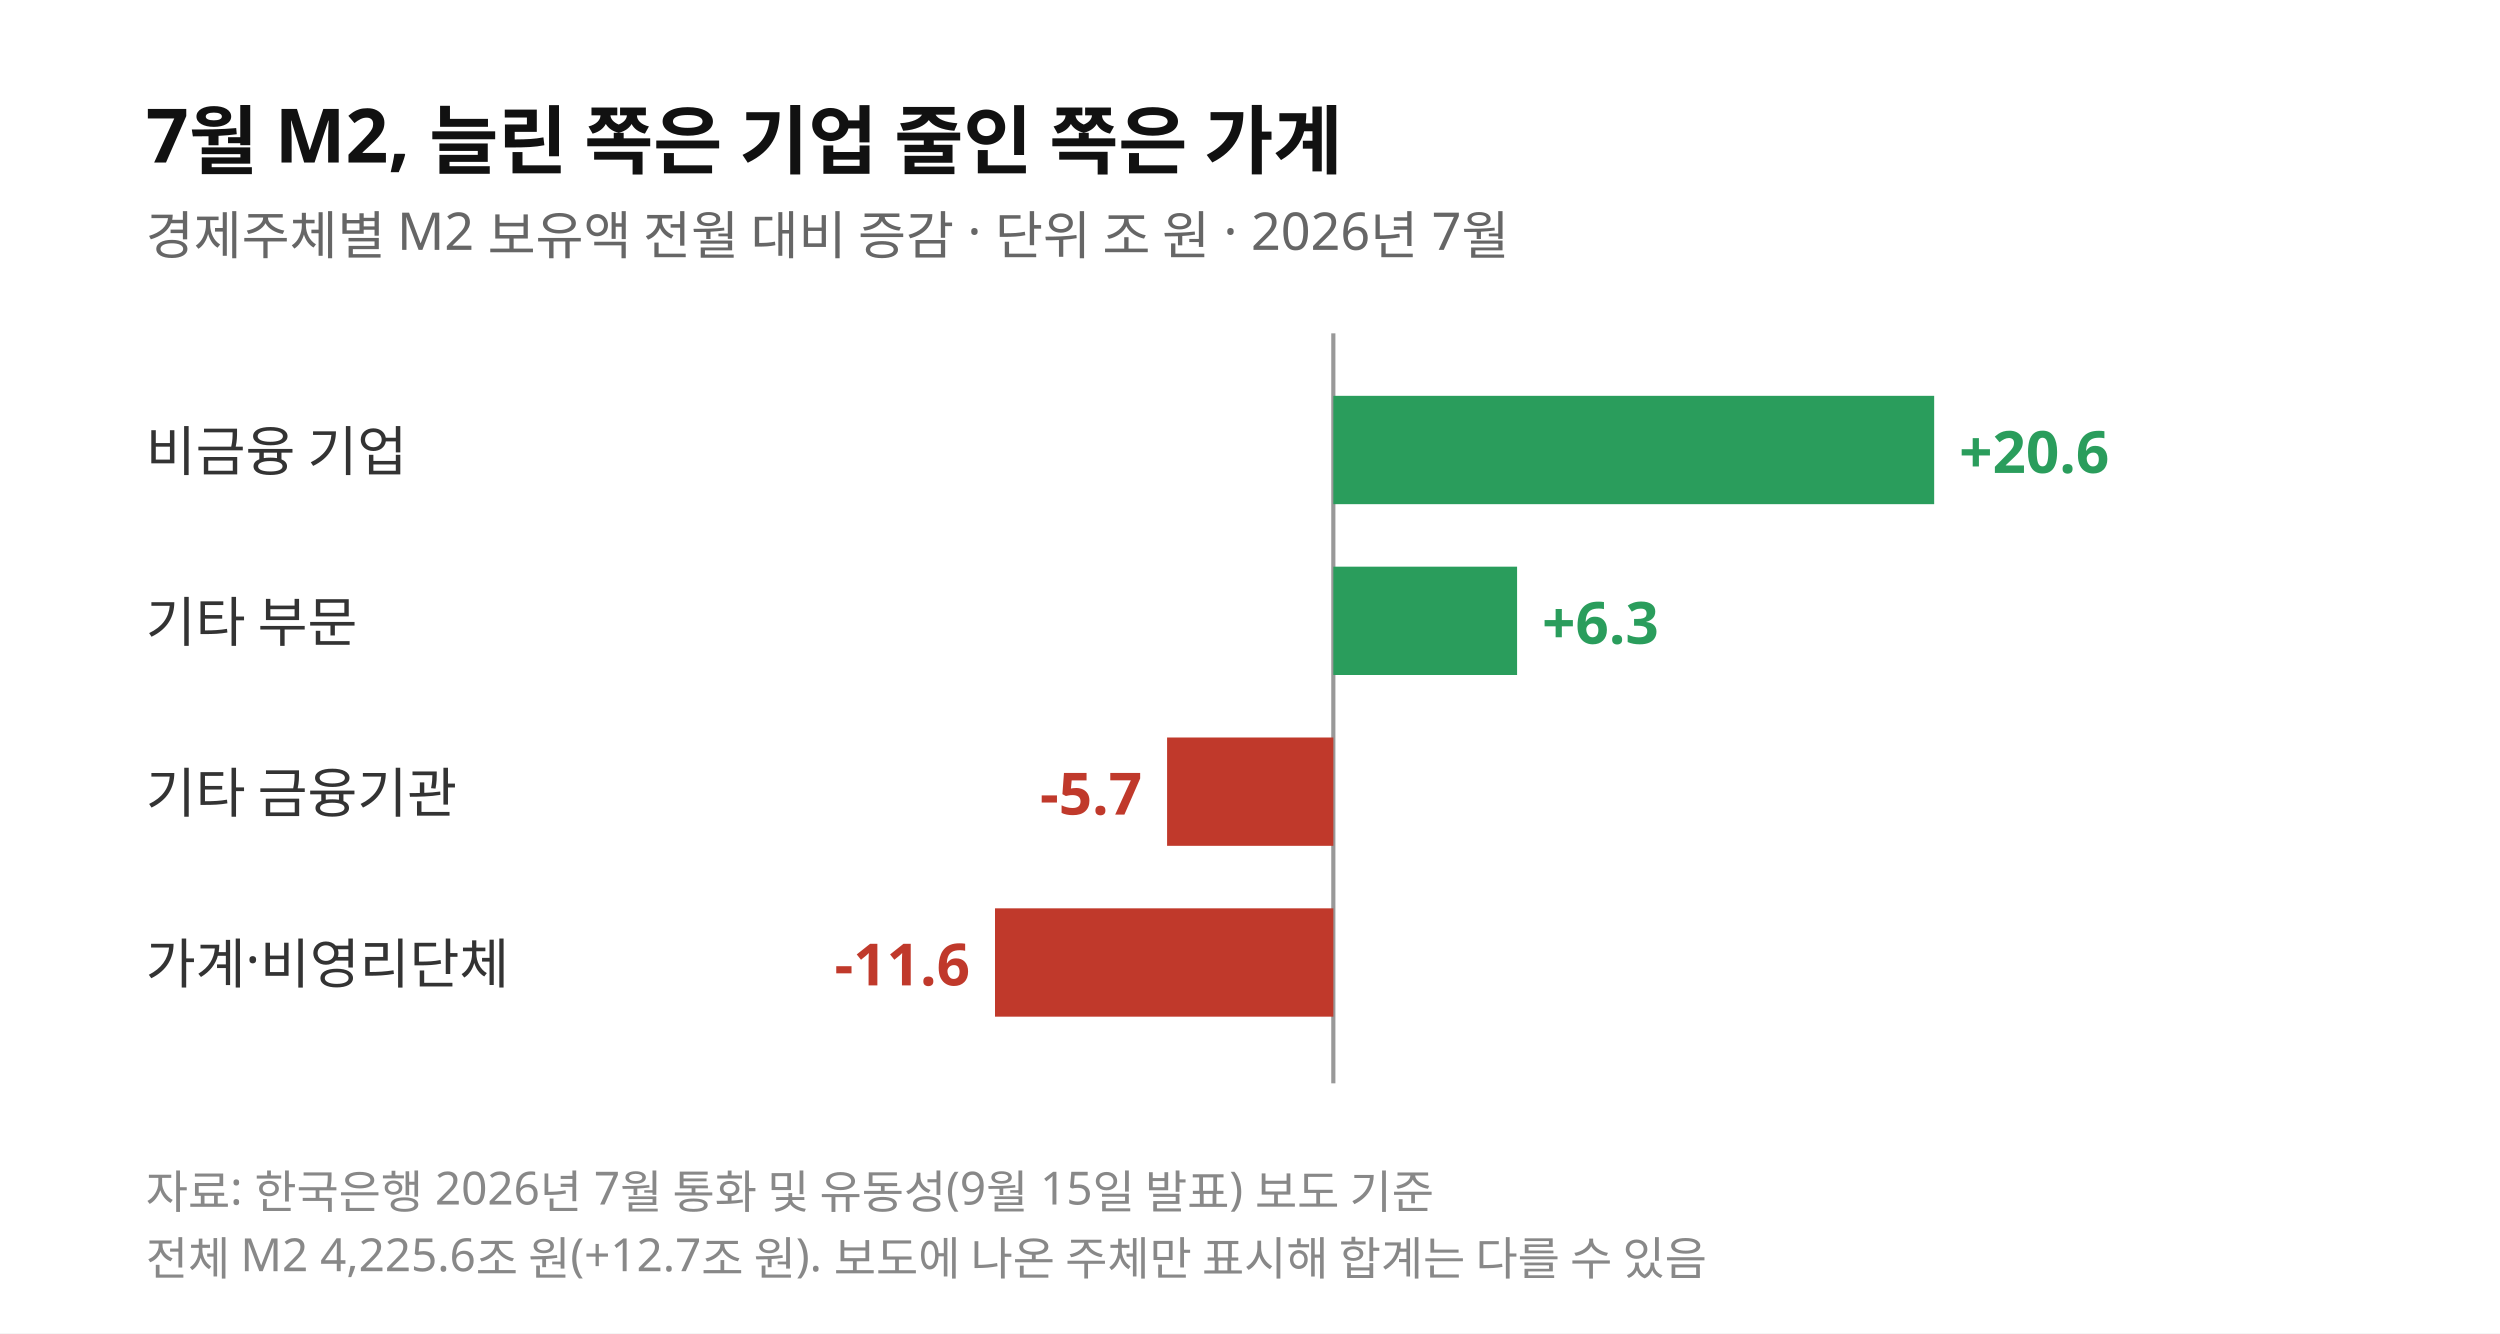
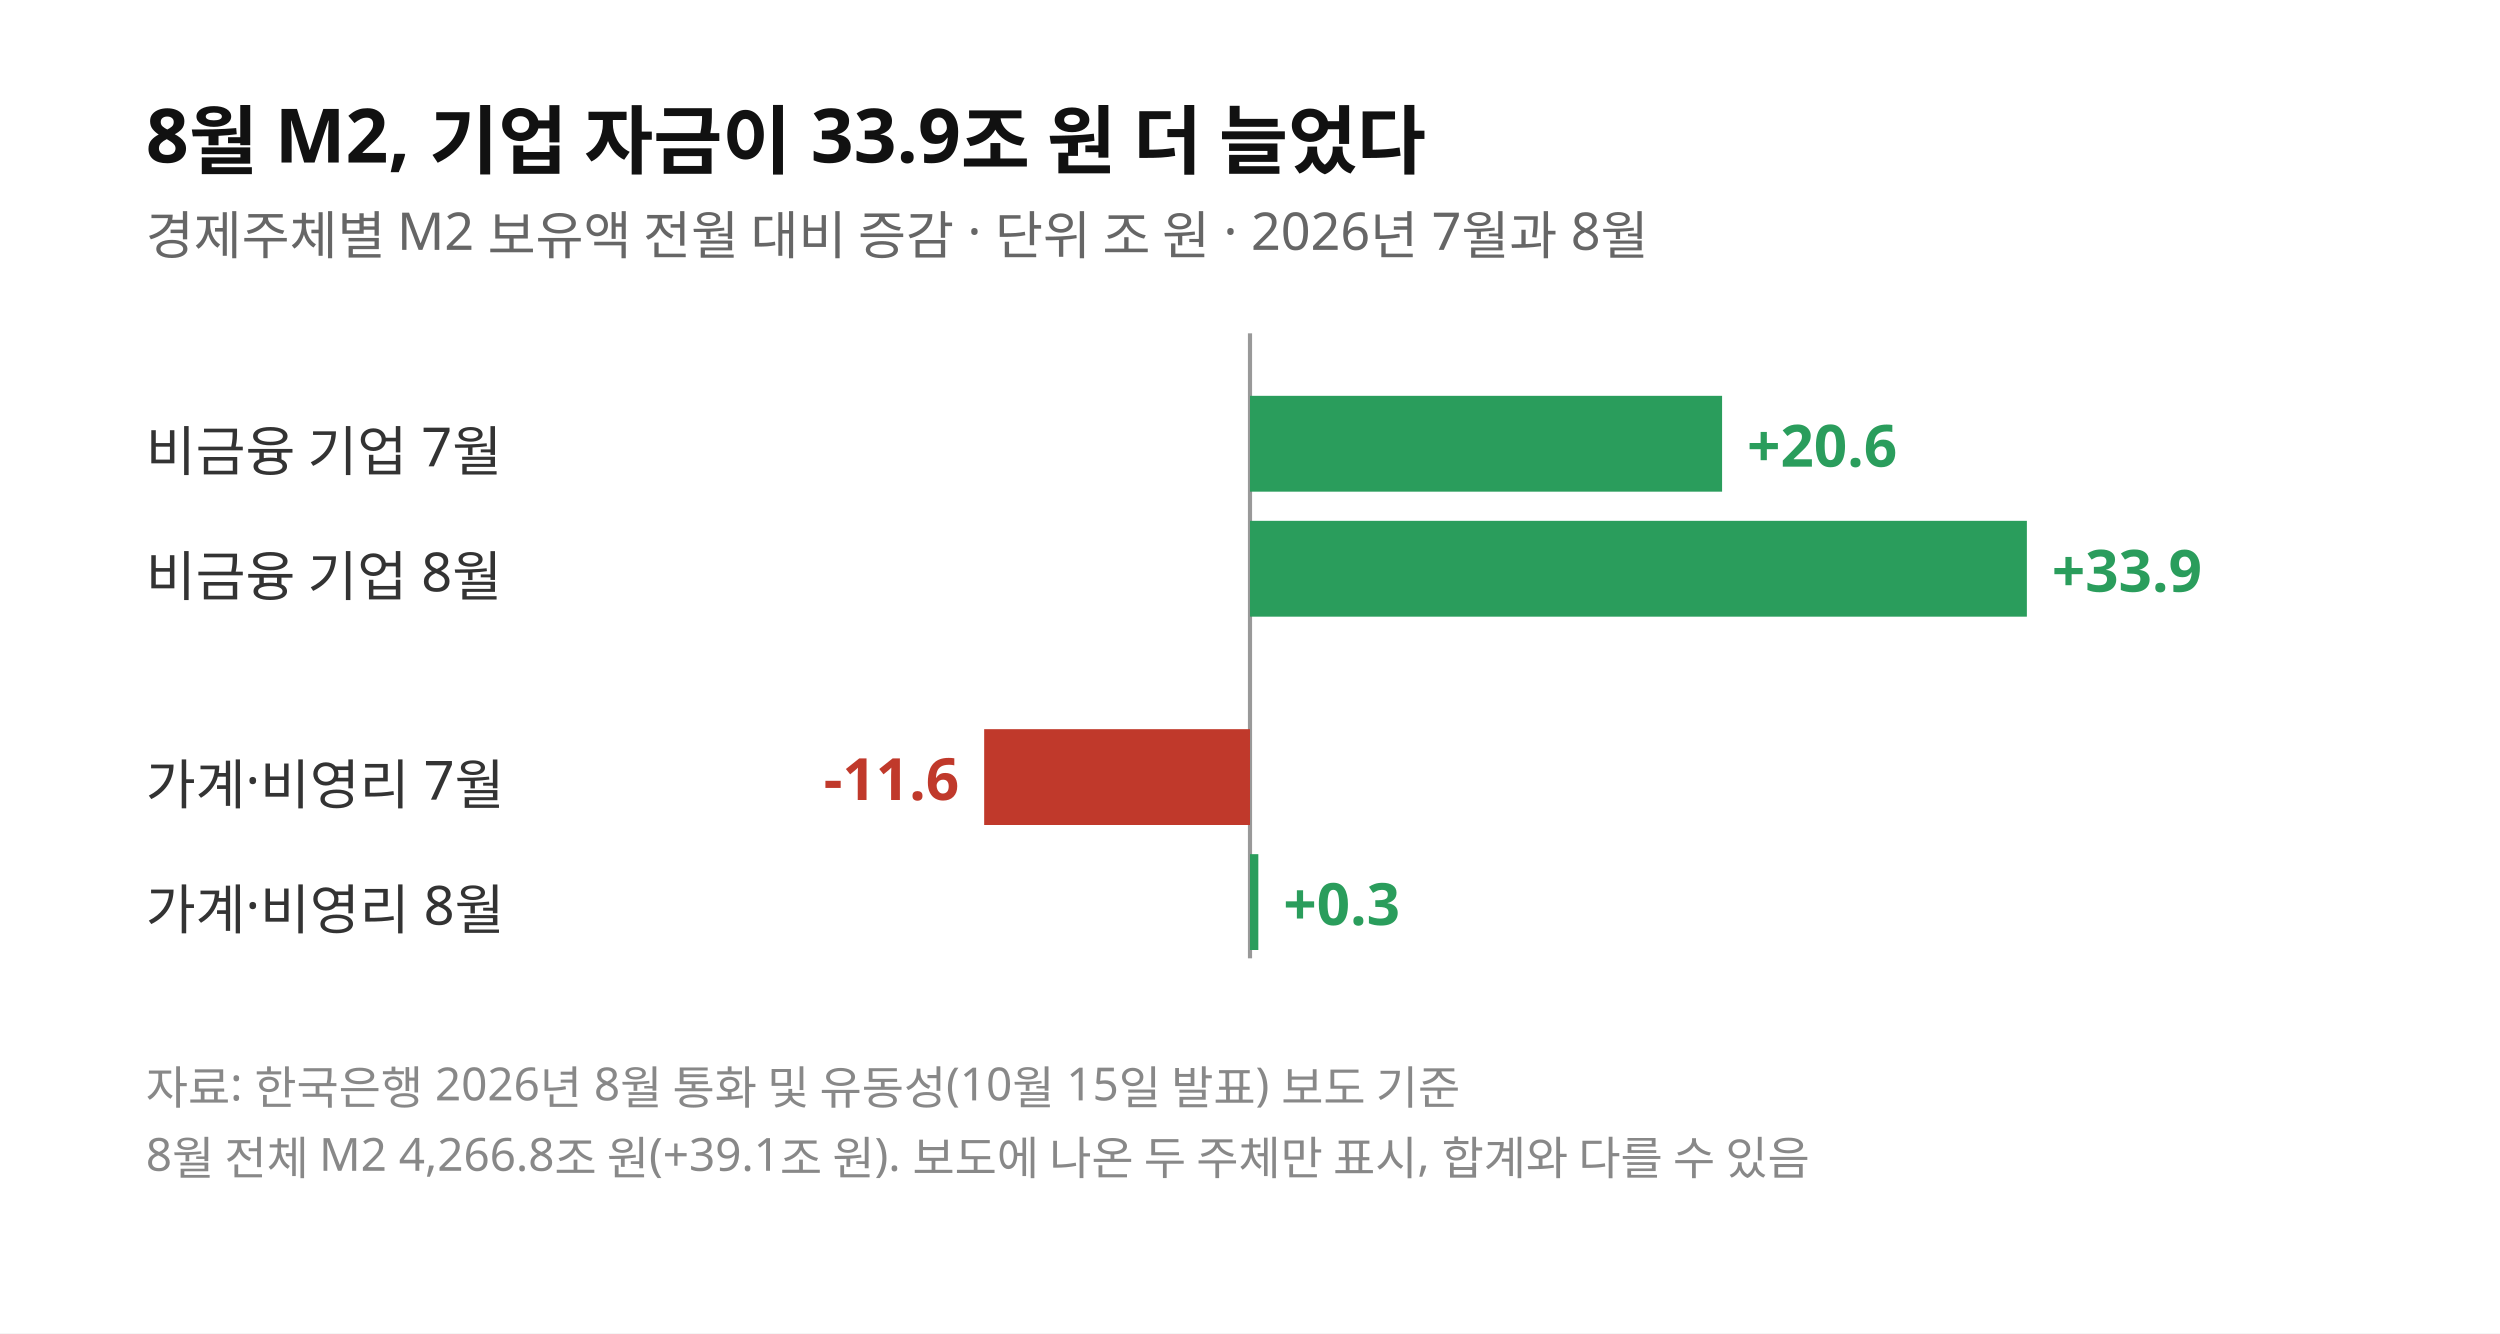
<svg xmlns="http://www.w3.org/2000/svg" width="1200" height="640" viewBox="0 0 1200 640">
  <rect width="1200" height="640" fill="#ffffff" />
  <g font-family="'Apple SD Gothic Neo','Malgun Gothic','Noto Sans KR',sans-serif">
-     <text x="70" y="78" font-size="36" font-weight="bold" fill="#111">7월 M2, 늘린 쪽은 기업 줄인 쪽은 가계</text>
-     <text x="70" y="122" font-size="25" fill="#666">경제주체별 M2 보유액 전월 대비 증감 · 단위 조 원 · 2026년 7월</text>
-     <line x1="640" y1="160" x2="640" y2="520" stroke="#999" stroke-width="2" />
-     <text x="70" y="226" font-size="26" fill="#333">비금융 기업</text>
-     <rect x="640" y="190" width="288.4" height="52" fill="#2a9d5c" />
-     <text x="940.4" y="227" font-size="28" font-weight="bold" fill="#2a9d5c">+20.6</text>
-     <text x="70" y="308" font-size="26" fill="#333">기타 부문</text>
-     <rect x="640" y="272" width="88.2" height="52" fill="#2a9d5c" />
-     <text x="740.2" y="309" font-size="28" font-weight="bold" fill="#2a9d5c">+6.3</text>
-     <text x="70" y="390" font-size="26" fill="#333">기타 금융기관</text>
-     <rect x="560.2" y="354" width="79.8" height="52" fill="#c0392b" />
-     <text x="548.2" y="391" font-size="28" font-weight="bold" fill="#c0392b" text-anchor="end">-5.7</text>
-     <text x="70" y="472" font-size="26" fill="#333">가계·비영리단체</text>
-     <rect x="477.6" y="436" width="162.4" height="52" fill="#c0392b" />
-     <text x="465.6" y="473" font-size="28" font-weight="bold" fill="#c0392b" text-anchor="end">-11.6</text>
-     <text x="70" y="580" font-size="22" fill="#888">자료: 한국은행 2026년 7월 통화 및 유동성(9월 15일 발표) 보도 기준</text>
-     <text x="70" y="612" font-size="22" fill="#888">전체 M2 4,225.6조 원(+12.7조 원). 보도에 나온 주체만 표시해 합계는 다를 수 있음</text>
+     <text x="70" y="78" font-size="36" font-weight="bold" fill="#111">8월 M2, 기업 자금이 33.9조 원 더 늘었다</text>
+     <text x="70" y="122" font-size="25" fill="#666">경제주체별 M2 보유액 전월 대비 증감 · 단위 조 원 · 2026년 7월과 8월</text>
+     <line x1="600" y1="160" x2="600" y2="460" stroke="#999" stroke-width="2" />
+     <text x="70" y="226" font-size="26" fill="#333">비금융 기업 7월</text>
+     <rect x="600" y="190" width="226.6" height="46" fill="#2a9d5c" />
+     <text x="838.6" y="224" font-size="28" font-weight="bold" fill="#2a9d5c">+20.6</text>
+     <text x="70" y="286" font-size="26" fill="#333">비금융 기업 8월</text>
+     <rect x="600" y="250" width="372.9" height="46" fill="#2a9d5c" />
+     <text x="984.9" y="284" font-size="28" font-weight="bold" fill="#2a9d5c">+33.9</text>
+     <text x="70" y="386" font-size="26" fill="#333">가계·비영리 7월</text>
+     <rect x="472.4" y="350" width="127.6" height="46" fill="#c0392b" />
+     <text x="460.4" y="384" font-size="28" font-weight="bold" fill="#c0392b" text-anchor="end">-11.6</text>
+     <text x="70" y="446" font-size="26" fill="#333">가계·비영리 8월</text>
+     <rect x="600" y="410" width="4" height="46" fill="#2a9d5c" />
+     <text x="616" y="444" font-size="28" font-weight="bold" fill="#2a9d5c">+0.3</text>
+     <text x="70" y="530" font-size="22" fill="#888">자료: 한국은행 2026년 8월 통화 및 유동성(10월 15일 발표) 보도 기준</text>
+     <text x="70" y="562" font-size="22" fill="#888">8월 전체 M2 4,266.8조 원(+39.1조 원). 보도에 나온 두 주체만 표시, 합계와 다를 수 있음</text>
  </g>
</svg>
